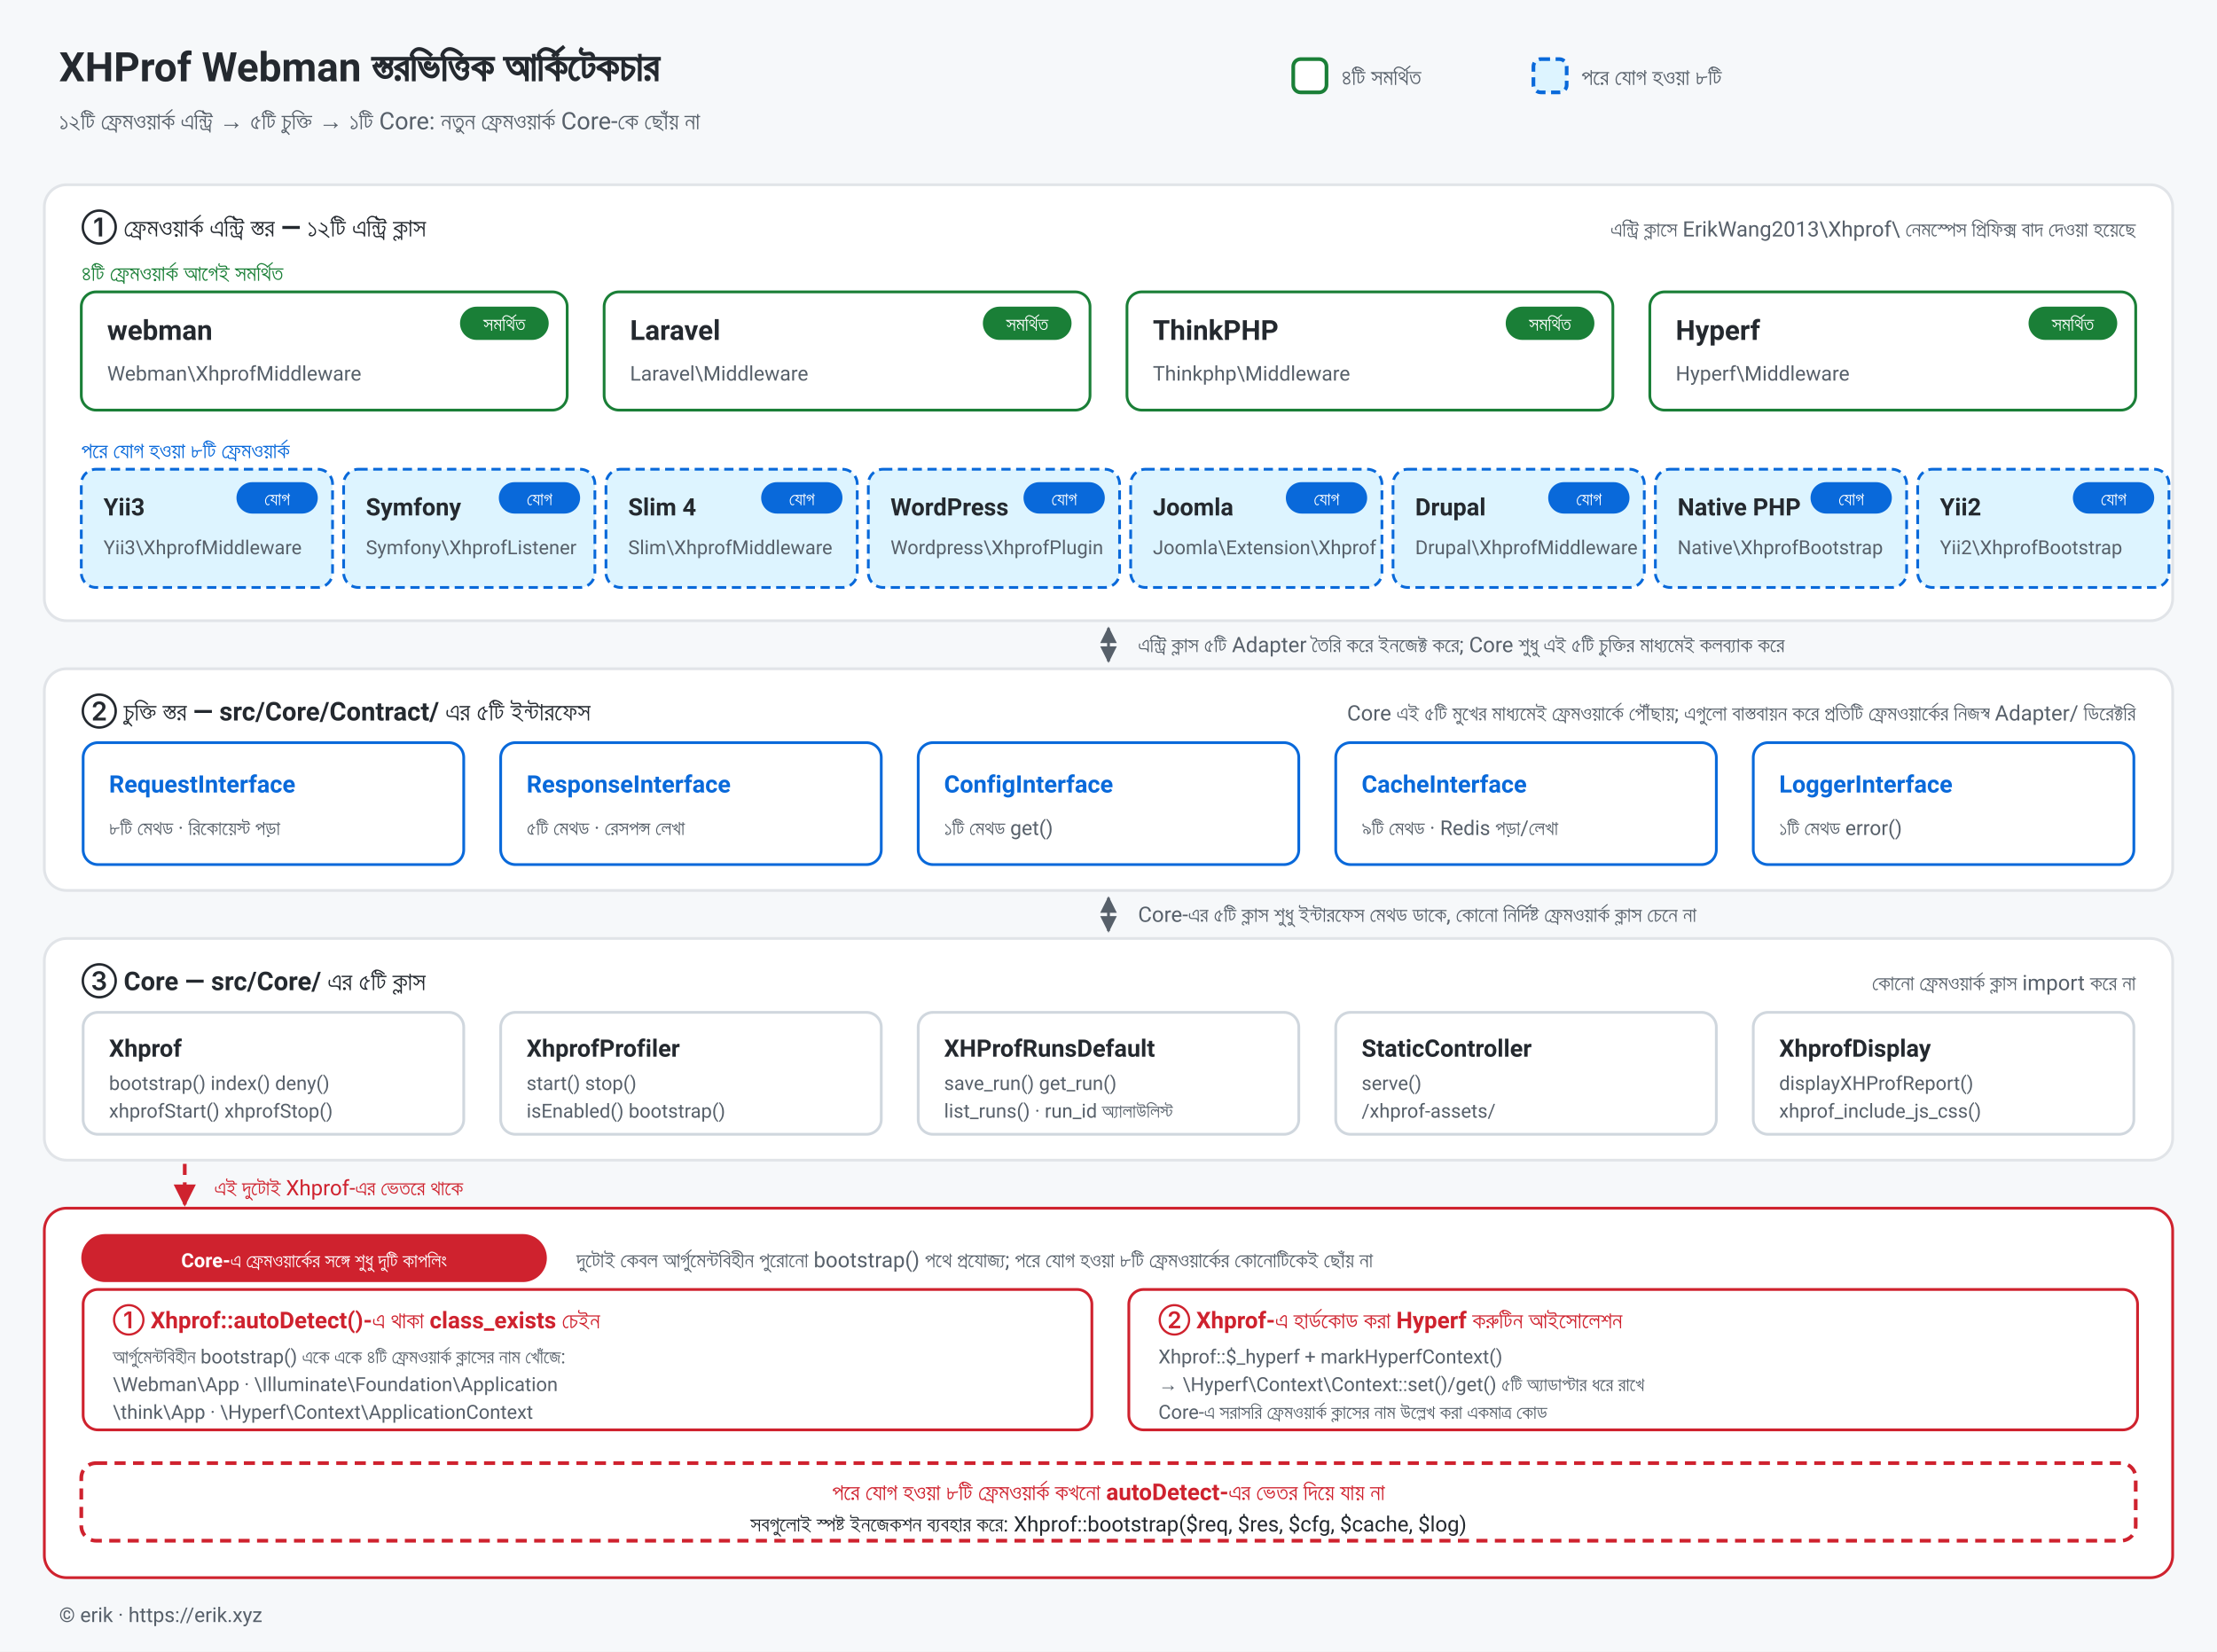
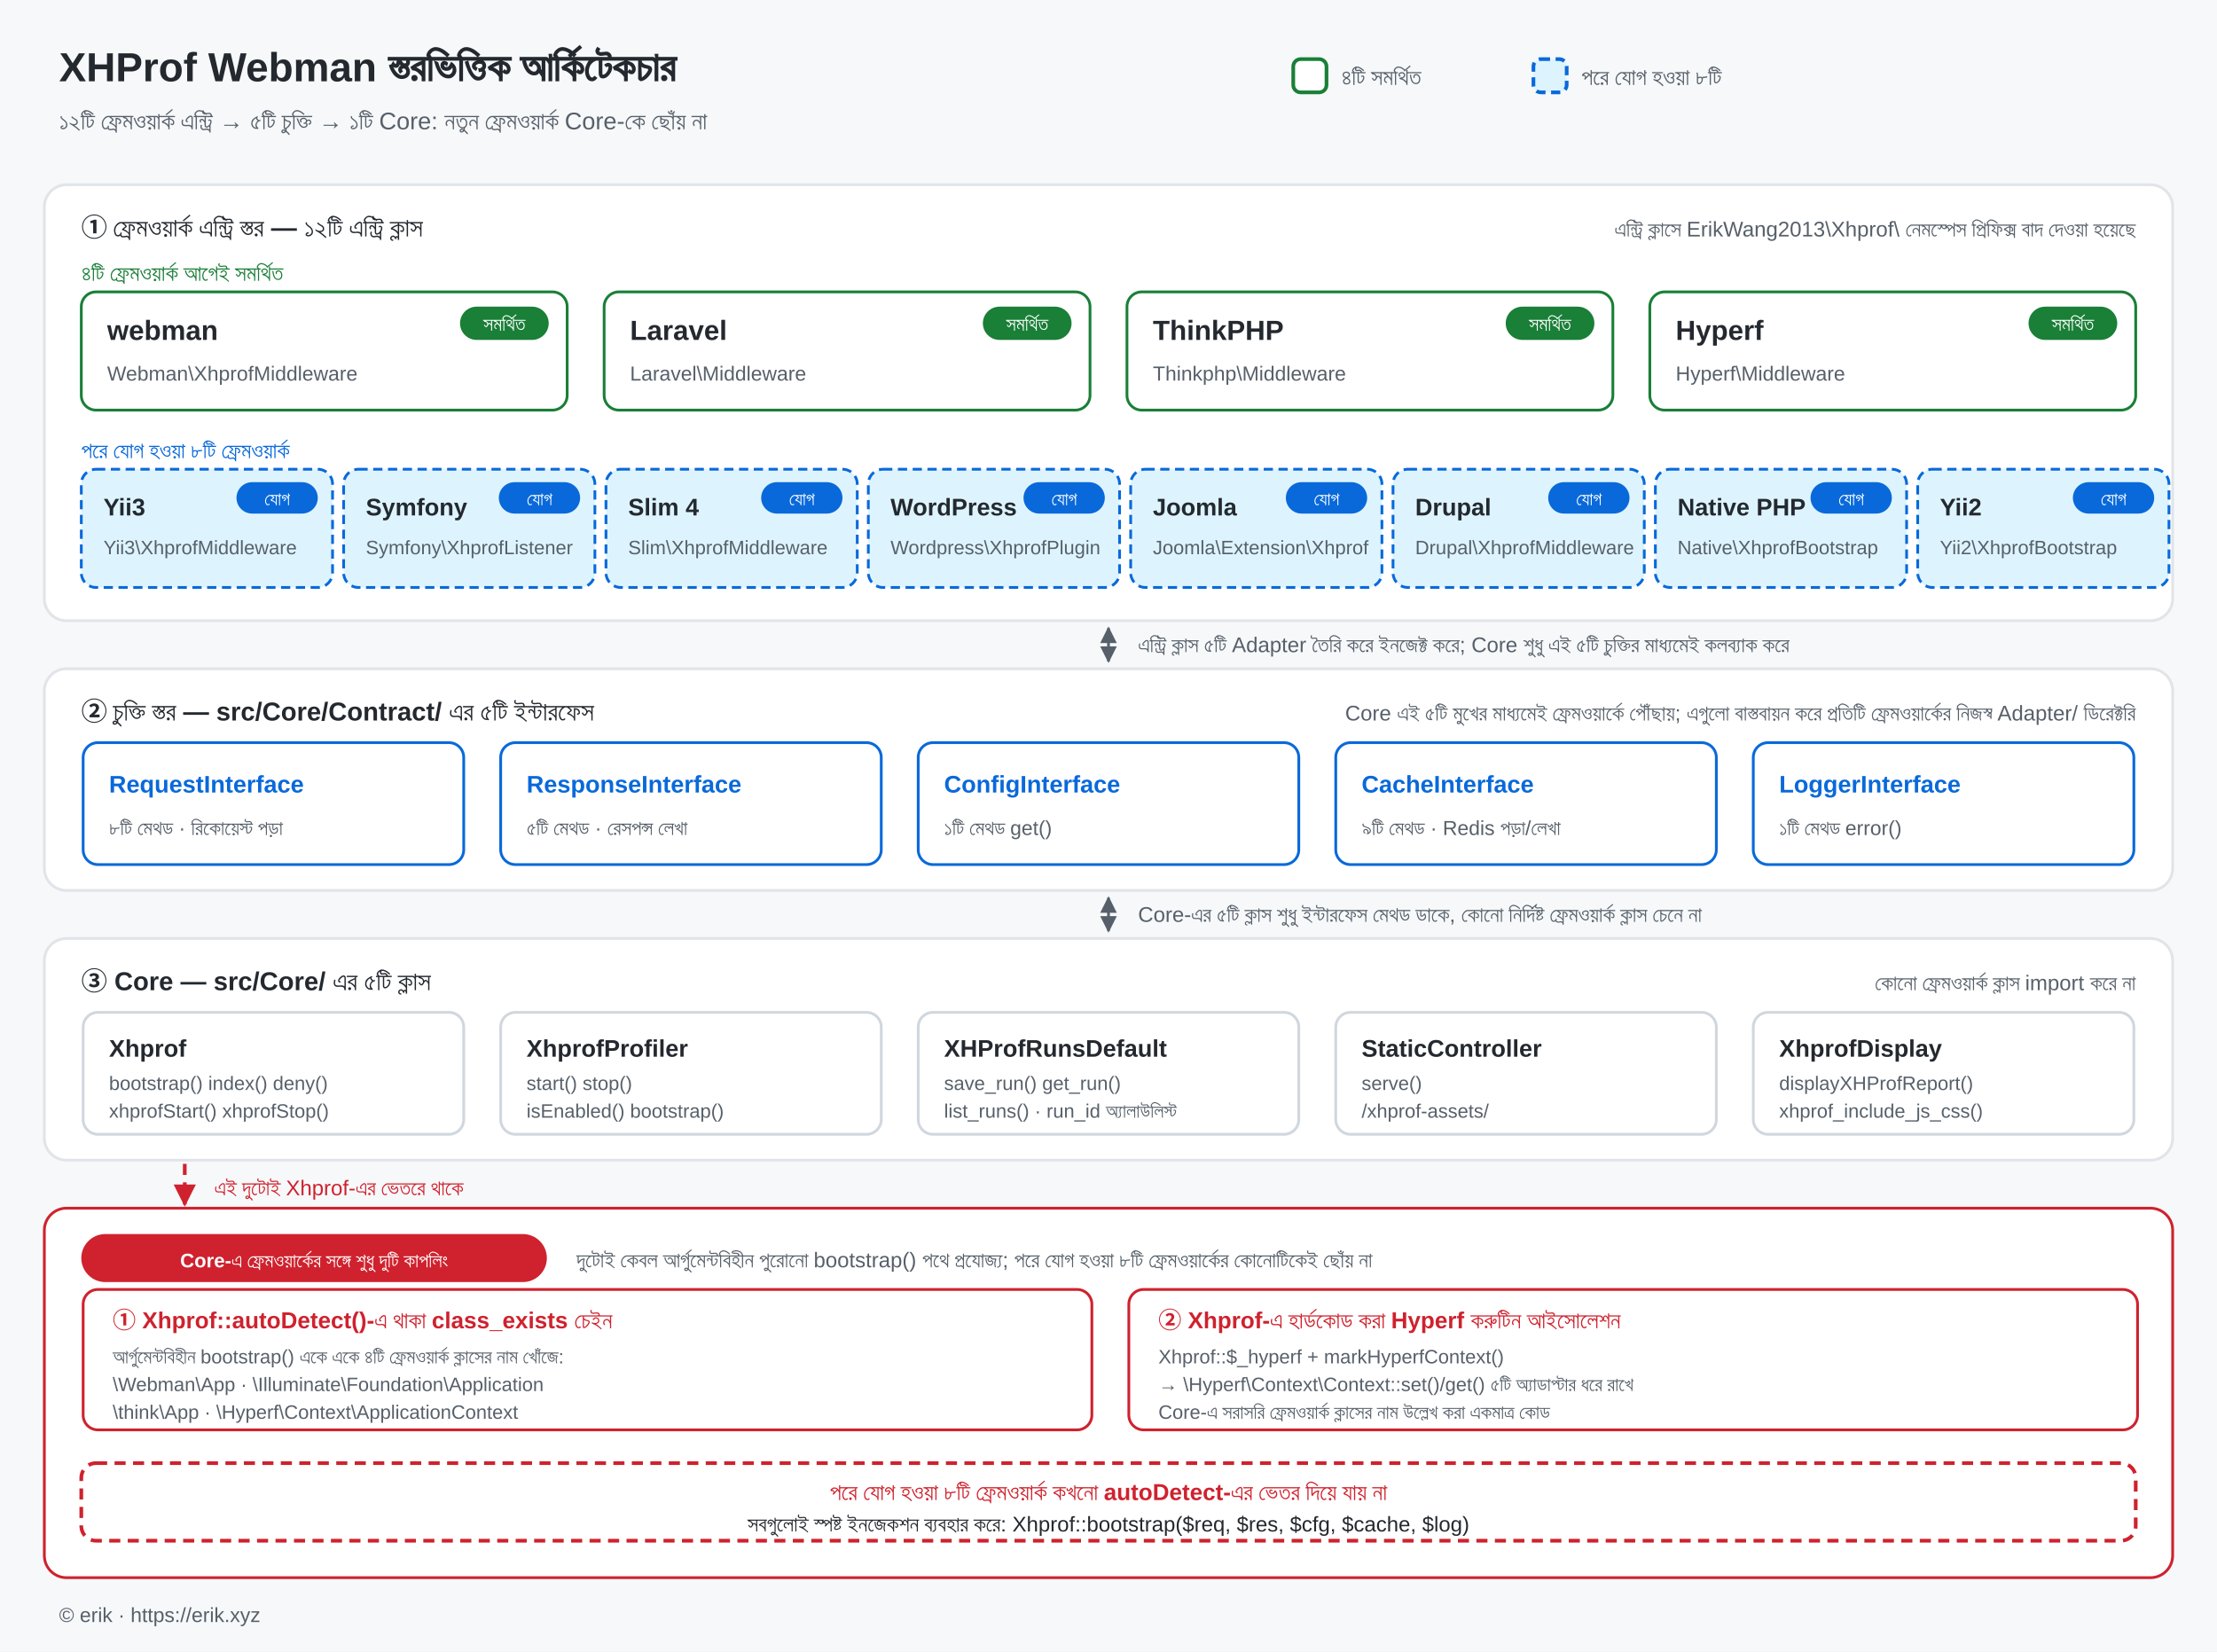
- <svg xmlns="http://www.w3.org/2000/svg" viewBox="0 0 1200 894" width="1200" height="894" role="img" font-family="-apple-system, BlinkMacSystemFont, &quot;Segoe UI&quot;, Roboto, &quot;Helvetica Neue&quot;, Arial, &quot;Noto Sans SC&quot;, &quot;PingFang SC&quot;, &quot;Microsoft YaHei&quot;, sans-serif">
+ <svg xmlns="http://www.w3.org/2000/svg" viewBox="0 0 1200 894" width="1200" height="894" role="img" font-family="Arial, &quot;Noto Sans CJK SC&quot;, -apple-system, BlinkMacSystemFont, &quot;Segoe UI&quot;, Roboto, &quot;Helvetica Neue&quot;, &quot;Noto Sans SC&quot;, &quot;PingFang SC&quot;, &quot;Microsoft YaHei&quot;, sans-serif">
  <defs>
    <marker id="arrow" viewBox="0 0 10 10" refX="9" refY="5" markerWidth="6" markerHeight="6" orient="auto-start-reverse">
      <path d="M0,0 L10,5 L0,10 z" fill="#57606a" />
    </marker>
    <marker id="arrow-red" viewBox="0 0 10 10" refX="9" refY="5" markerWidth="6" markerHeight="6" orient="auto-start-reverse">
      <path d="M0,0 L10,5 L0,10 z" fill="#cf222e" />
    </marker>
  </defs>
  <rect x="0" y="0" width="1200" height="894" fill="#f6f8fa" />
  <text x="32" y="44" font-size="22" font-weight="700" fill="#24292f">XHProf Webman স্তরভিত্তিক আর্কিটেকচার</text>
  <text x="32" y="70" font-size="13" fill="#57606a">১২টি ফ্রেমওয়ার্ক এন্ট্রি → ৫টি চুক্তি → ১টি Core: নতুন ফ্রেমওয়ার্ক Core-কে ছোঁয় না</text>
  <rect x="700" y="32" width="18" height="18" rx="4" fill="#ffffff" stroke="#1a7f37" stroke-width="2" />
  <text x="726" y="46" font-size="12.5" fill="#57606a">৪টি সমর্থিত</text>
  <rect x="830" y="32" width="18" height="18" rx="4" fill="#ddf4ff" stroke="#0969da" stroke-width="2" stroke-dasharray="5 3" />
  <text x="856" y="46" font-size="12.5" fill="#57606a">পরে যোগ হওয়া ৮টি</text>
  <rect x="24" y="100" width="1152" height="236" rx="12" fill="#ffffff" stroke="#e1e4e8" stroke-width="1.5" />
  <text x="44" y="128" font-size="14" font-weight="600" fill="#24292f">① ফ্রেমওয়ার্ক এন্ট্রি স্তর — ১২টি এন্ট্রি ক্লাস</text>
  <text x="1156" y="128" font-size="11.5" fill="#57606a" text-anchor="end">এন্ট্রি ক্লাসে ErikWang2013\Xhprof\ নেমস্পেস প্রিফিক্স বাদ দেওয়া হয়েছে</text>
  <text x="44" y="152" font-size="12" font-weight="600" fill="#1a7f37">৪টি ফ্রেমওয়ার্ক আগেই সমর্থিত</text>
  <rect x="44" y="158" width="263" height="64" rx="8" fill="#ffffff" stroke="#1a7f37" stroke-width="1.5" />
  <text x="58" y="184" font-size="15" font-weight="600" fill="#24292f">webman</text>
  <text x="58" y="206" font-size="11" fill="#57606a">Webman\XhprofMiddleware</text>
  <rect x="249" y="166" width="48" height="18" rx="9" fill="#1a7f37" />
  <text x="273" y="179" font-size="10.5" fill="#ffffff" text-anchor="middle">সমর্থিত</text>
  <rect x="327" y="158" width="263" height="64" rx="8" fill="#ffffff" stroke="#1a7f37" stroke-width="1.5" />
  <text x="341" y="184" font-size="15" font-weight="600" fill="#24292f">Laravel</text>
  <text x="341" y="206" font-size="11" fill="#57606a">Laravel\Middleware</text>
  <rect x="532" y="166" width="48" height="18" rx="9" fill="#1a7f37" />
  <text x="556" y="179" font-size="10.5" fill="#ffffff" text-anchor="middle">সমর্থিত</text>
  <rect x="610" y="158" width="263" height="64" rx="8" fill="#ffffff" stroke="#1a7f37" stroke-width="1.5" />
  <text x="624" y="184" font-size="15" font-weight="600" fill="#24292f">ThinkPHP</text>
  <text x="624" y="206" font-size="11" fill="#57606a">Thinkphp\Middleware</text>
  <rect x="815" y="166" width="48" height="18" rx="9" fill="#1a7f37" />
  <text x="839" y="179" font-size="10.5" fill="#ffffff" text-anchor="middle">সমর্থিত</text>
  <rect x="893" y="158" width="263" height="64" rx="8" fill="#ffffff" stroke="#1a7f37" stroke-width="1.5" />
  <text x="907" y="184" font-size="15" font-weight="600" fill="#24292f">Hyperf</text>
  <text x="907" y="206" font-size="11" fill="#57606a">Hyperf\Middleware</text>
  <rect x="1098" y="166" width="48" height="18" rx="9" fill="#1a7f37" />
  <text x="1122" y="179" font-size="10.5" fill="#ffffff" text-anchor="middle">সমর্থিত</text>
  <text x="44" y="248" font-size="12" font-weight="600" fill="#0969da">পরে যোগ হওয়া ৮টি ফ্রেমওয়ার্ক</text>
  <rect x="44" y="254" width="136" height="64" rx="8" fill="#ddf4ff" stroke="#0969da" stroke-width="1.5" stroke-dasharray="5 3" />
  <text x="56" y="279" font-size="13" font-weight="600" fill="#24292f">Yii3</text>
  <text x="56" y="300" font-size="10.5" fill="#57606a">Yii3\XhprofMiddleware</text>
  <rect x="128" y="261" width="44" height="17" rx="8.5" fill="#0969da" />
  <text x="150" y="273.5" font-size="10" fill="#ffffff" text-anchor="middle">যোগ</text>
  <rect x="186" y="254" width="136" height="64" rx="8" fill="#ddf4ff" stroke="#0969da" stroke-width="1.5" stroke-dasharray="5 3" />
  <text x="198" y="279" font-size="13" font-weight="600" fill="#24292f">Symfony</text>
  <text x="198" y="300" font-size="10.5" fill="#57606a">Symfony\XhprofListener</text>
  <rect x="270" y="261" width="44" height="17" rx="8.5" fill="#0969da" />
  <text x="292" y="273.5" font-size="10" fill="#ffffff" text-anchor="middle">যোগ</text>
  <rect x="328" y="254" width="136" height="64" rx="8" fill="#ddf4ff" stroke="#0969da" stroke-width="1.5" stroke-dasharray="5 3" />
  <text x="340" y="279" font-size="13" font-weight="600" fill="#24292f">Slim 4</text>
  <text x="340" y="300" font-size="10.5" fill="#57606a">Slim\XhprofMiddleware</text>
  <rect x="412" y="261" width="44" height="17" rx="8.5" fill="#0969da" />
  <text x="434" y="273.5" font-size="10" fill="#ffffff" text-anchor="middle">যোগ</text>
  <rect x="470" y="254" width="136" height="64" rx="8" fill="#ddf4ff" stroke="#0969da" stroke-width="1.5" stroke-dasharray="5 3" />
  <text x="482" y="279" font-size="13" font-weight="600" fill="#24292f">WordPress</text>
  <text x="482" y="300" font-size="10.5" fill="#57606a">Wordpress\XhprofPlugin</text>
  <rect x="554" y="261" width="44" height="17" rx="8.5" fill="#0969da" />
  <text x="576" y="273.5" font-size="10" fill="#ffffff" text-anchor="middle">যোগ</text>
  <rect x="612" y="254" width="136" height="64" rx="8" fill="#ddf4ff" stroke="#0969da" stroke-width="1.5" stroke-dasharray="5 3" />
  <text x="624" y="279" font-size="13" font-weight="600" fill="#24292f">Joomla</text>
  <text x="624" y="300" font-size="10.5" fill="#57606a">Joomla\Extension\Xhprof</text>
  <rect x="696" y="261" width="44" height="17" rx="8.5" fill="#0969da" />
  <text x="718" y="273.5" font-size="10" fill="#ffffff" text-anchor="middle">যোগ</text>
  <rect x="754" y="254" width="136" height="64" rx="8" fill="#ddf4ff" stroke="#0969da" stroke-width="1.5" stroke-dasharray="5 3" />
  <text x="766" y="279" font-size="13" font-weight="600" fill="#24292f">Drupal</text>
  <text x="766" y="300" font-size="10.5" fill="#57606a">Drupal\XhprofMiddleware</text>
  <rect x="838" y="261" width="44" height="17" rx="8.5" fill="#0969da" />
  <text x="860" y="273.5" font-size="10" fill="#ffffff" text-anchor="middle">যোগ</text>
  <line x1="600" y1="340" x2="600" y2="358" stroke="#57606a" stroke-width="1.5" marker-start="url(#arrow)" marker-end="url(#arrow)" />
  <text x="616" y="353" font-size="11.5" fill="#57606a">এন্ট্রি ক্লাস ৫টি Adapter তৈরি করে ইনজেক্ট করে; Core শুধু এই ৫টি চুক্তির মাধ্যমেই কলব্যাক করে</text>
  <rect x="24" y="362" width="1152" height="120" rx="12" fill="#ffffff" stroke="#e1e4e8" stroke-width="1.5" />
  <text x="44" y="390" font-size="14" font-weight="600" fill="#24292f">② চুক্তি স্তর — src/Core/Contract/ এর ৫টি ইন্টারফেস</text>
  <text x="1156" y="390" font-size="11.5" fill="#57606a" text-anchor="end">Core এই ৫টি মুখের মাধ্যমেই ফ্রেমওয়ার্কে পৌঁছায়; এগুলো বাস্তবায়ন করে প্রতিটি ফ্রেমওয়ার্কের নিজস্ব Adapter/ ডিরেক্টরি</text>
  <rect x="45" y="402" width="206" height="66" rx="8" fill="#ffffff" stroke="#0969da" stroke-width="1.5" />
  <text x="59" y="429" font-size="13" font-weight="600" fill="#0969da">RequestInterface</text>
  <text x="59" y="452" font-size="11" fill="#57606a">৮টি মেথড · রিকোয়েস্ট পড়া</text>
  <rect x="271" y="402" width="206" height="66" rx="8" fill="#ffffff" stroke="#0969da" stroke-width="1.5" />
  <text x="285" y="429" font-size="13" font-weight="600" fill="#0969da">ResponseInterface</text>
  <text x="285" y="452" font-size="11" fill="#57606a">৫টি মেথড · রেসপন্স লেখা</text>
  <rect x="497" y="402" width="206" height="66" rx="8" fill="#ffffff" stroke="#0969da" stroke-width="1.5" />
  <text x="511" y="429" font-size="13" font-weight="600" fill="#0969da">ConfigInterface</text>
  <text x="511" y="452" font-size="11" fill="#57606a">১টি মেথড get()</text>
  <rect x="723" y="402" width="206" height="66" rx="8" fill="#ffffff" stroke="#0969da" stroke-width="1.5" />
  <text x="737" y="429" font-size="13" font-weight="600" fill="#0969da">CacheInterface</text>
  <text x="737" y="452" font-size="11" fill="#57606a">৯টি মেথড · Redis পড়া/লেখা</text>
  <rect x="949" y="402" width="206" height="66" rx="8" fill="#ffffff" stroke="#0969da" stroke-width="1.5" />
  <text x="963" y="429" font-size="13" font-weight="600" fill="#0969da">LoggerInterface</text>
  <text x="963" y="452" font-size="11" fill="#57606a">১টি মেথড error()</text>
  <line x1="600" y1="486" x2="600" y2="504" stroke="#57606a" stroke-width="1.5" marker-start="url(#arrow)" marker-end="url(#arrow)" />
  <text x="616" y="499" font-size="11.5" fill="#57606a">Core-এর ৫টি ক্লাস শুধু ইন্টারফেস মেথড ডাকে, কোনো নির্দিষ্ট ফ্রেমওয়ার্ক ক্লাস চেনে না</text>
  <rect x="24" y="508" width="1152" height="120" rx="12" fill="#ffffff" stroke="#e1e4e8" stroke-width="1.5" />
  <text x="44" y="536" font-size="14" font-weight="600" fill="#24292f">③ Core — src/Core/ এর ৫টি ক্লাস</text>
  <text x="1156" y="536" font-size="11.5" fill="#57606a" text-anchor="end">কোনো ফ্রেমওয়ার্ক ক্লাস import করে না</text>
  <rect x="45" y="548" width="206" height="66" rx="8" fill="#ffffff" stroke="#d0d7de" stroke-width="1.5" />
  <text x="59" y="572" font-size="13" font-weight="600" fill="#24292f">Xhprof</text>
  <text x="59" y="590" font-size="10.5" fill="#57606a">bootstrap() index() deny()</text>
  <text x="59" y="605" font-size="10.5" fill="#57606a">xhprofStart() xhprofStop()</text>
  <rect x="271" y="548" width="206" height="66" rx="8" fill="#ffffff" stroke="#d0d7de" stroke-width="1.5" />
  <text x="285" y="572" font-size="13" font-weight="600" fill="#24292f">XhprofProfiler</text>
  <text x="285" y="590" font-size="10.5" fill="#57606a">start() stop()</text>
  <text x="285" y="605" font-size="10.5" fill="#57606a">isEnabled() bootstrap()</text>
  <rect x="497" y="548" width="206" height="66" rx="8" fill="#ffffff" stroke="#d0d7de" stroke-width="1.5" />
  <text x="511" y="572" font-size="13" font-weight="600" fill="#24292f">XHProfRunsDefault</text>
  <text x="511" y="590" font-size="10.5" fill="#57606a">save_run() get_run()</text>
  <text x="511" y="605" font-size="10.5" fill="#57606a">list_runs() · run_id অ্যালাউলিস্ট</text>
  <rect x="723" y="548" width="206" height="66" rx="8" fill="#ffffff" stroke="#d0d7de" stroke-width="1.5" />
  <text x="737" y="572" font-size="13" font-weight="600" fill="#24292f">StaticController</text>
  <text x="737" y="590" font-size="10.5" fill="#57606a">serve()</text>
  <text x="737" y="605" font-size="10.5" fill="#57606a">/xhprof-assets/</text>
  <rect x="949" y="548" width="206" height="66" rx="8" fill="#ffffff" stroke="#d0d7de" stroke-width="1.5" />
  <text x="963" y="572" font-size="13" font-weight="600" fill="#24292f">XhprofDisplay</text>
  <text x="963" y="590" font-size="10.5" fill="#57606a">displayXHProfReport()</text>
  <text x="963" y="605" font-size="10.5" fill="#57606a">xhprof_include_js_css()</text>
  <line x1="100" y1="630" x2="100" y2="652" stroke="#cf222e" stroke-width="2" stroke-dasharray="6 4" marker-end="url(#arrow-red)" />
  <text x="116" y="647" font-size="11.5" fill="#cf222e">এই দুটোই Xhprof-এর ভেতরে থাকে</text>
  <rect x="24" y="654" width="1152" height="200" rx="12" fill="#ffffff" stroke="#cf222e" stroke-width="1.5" />
  <rect x="44" y="668" width="252" height="26" rx="13" fill="#cf222e" />
  <text x="170" y="686" font-size="10.63" font-weight="600" fill="#ffffff" text-anchor="middle">Core-এ ফ্রেমওয়ার্কের সঙ্গে শুধু দুটি কাপলিং</text>
  <text x="312" y="686" font-size="11.5" fill="#57606a">দুটোই কেবল আর্গুমেন্টবিহীন পুরোনো bootstrap() পথে প্রযোজ্য; পরে যোগ হওয়া ৮টি ফ্রেমওয়ার্কের কোনোটিকেই ছোঁয় না</text>
  <rect x="45" y="698" width="546" height="76" rx="8" fill="#ffffff" stroke="#cf222e" stroke-width="1.5" />
  <text x="61" y="719" font-size="12.5" font-weight="600" fill="#cf222e">① Xhprof::autoDetect()-এ থাকা class_exists চেইন</text>
  <text x="61" y="738" font-size="10.5" fill="#57606a">আর্গুমেন্টবিহীন bootstrap() একে একে ৪টি ফ্রেমওয়ার্ক ক্লাসের নাম খোঁজে:</text>
  <text x="61" y="753" font-size="10.5" fill="#57606a">\Webman\App · \Illuminate\Foundation\Application</text>
  <text x="61" y="768" font-size="10.5" fill="#57606a">\think\App · \Hyperf\Context\ApplicationContext</text>
  <rect x="611" y="698" width="546" height="76" rx="8" fill="#ffffff" stroke="#cf222e" stroke-width="1.5" />
  <text x="627" y="719" font-size="12.5" font-weight="600" fill="#cf222e">② Xhprof-এ হার্ডকোড করা Hyperf করুটিন আইসোলেশন</text>
  <text x="627" y="738" font-size="10.5" fill="#57606a">Xhprof::$_hyperf + markHyperfContext()</text>
  <text x="627" y="753" font-size="10.5" fill="#57606a">→ \Hyperf\Context\Context::set()/get() ৫টি অ্যাডাপ্টার ধরে রাখে</text>
  <text x="627" y="768" font-size="10.5" fill="#57606a">Core-এ সরাসরি ফ্রেমওয়ার্ক ক্লাসের নাম উল্লেখ করা একমাত্র কোড</text>
  <rect x="44" y="792" width="1112" height="42" rx="8" fill="#ffffff" stroke="#cf222e" stroke-width="2" stroke-dasharray="6 4" />
  <text x="600" y="812" font-size="12.5" font-weight="600" fill="#cf222e" text-anchor="middle">পরে যোগ হওয়া ৮টি ফ্রেমওয়ার্ক কখনো autoDetect-এর ভেতর দিয়ে যায় না</text>
  <text x="600" y="829" font-size="11.5" fill="#24292f" text-anchor="middle">সবগুলোই স্পষ্ট ইনজেকশন ব্যবহার করে: Xhprof::bootstrap($req, $res, $cfg, $cache, $log)</text>
  <rect x="896" y="254" width="136" height="64" rx="8" fill="#ddf4ff" stroke="#0969da" stroke-width="1.5" stroke-dasharray="5 3" />
  <text x="908" y="279" font-size="13" font-weight="600" fill="#24292f">Native PHP</text>
  <text x="908" y="300" font-size="10.5" fill="#57606a">Native\XhprofBootstrap</text>
  <rect x="980" y="261" width="44" height="17" rx="8.5" fill="#0969da" />
  <text x="1002" y="273.5" font-size="10" fill="#ffffff" text-anchor="middle">যোগ</text>
  <rect x="1038" y="254" width="136" height="64" rx="8" fill="#ddf4ff" stroke="#0969da" stroke-width="1.5" stroke-dasharray="5 3" />
  <text x="1050" y="279" font-size="13" font-weight="600" fill="#24292f">Yii2</text>
  <text x="1050" y="300" font-size="10.5" fill="#57606a">Yii2\XhprofBootstrap</text>
  <rect x="1122" y="261" width="44" height="17" rx="8.5" fill="#0969da" />
  <text x="1144" y="273.5" font-size="10" fill="#ffffff" text-anchor="middle">যোগ</text>
  <text x="32" y="878" font-size="11" fill="#57606a">© erik · https://erik.xyz</text>
</svg>
